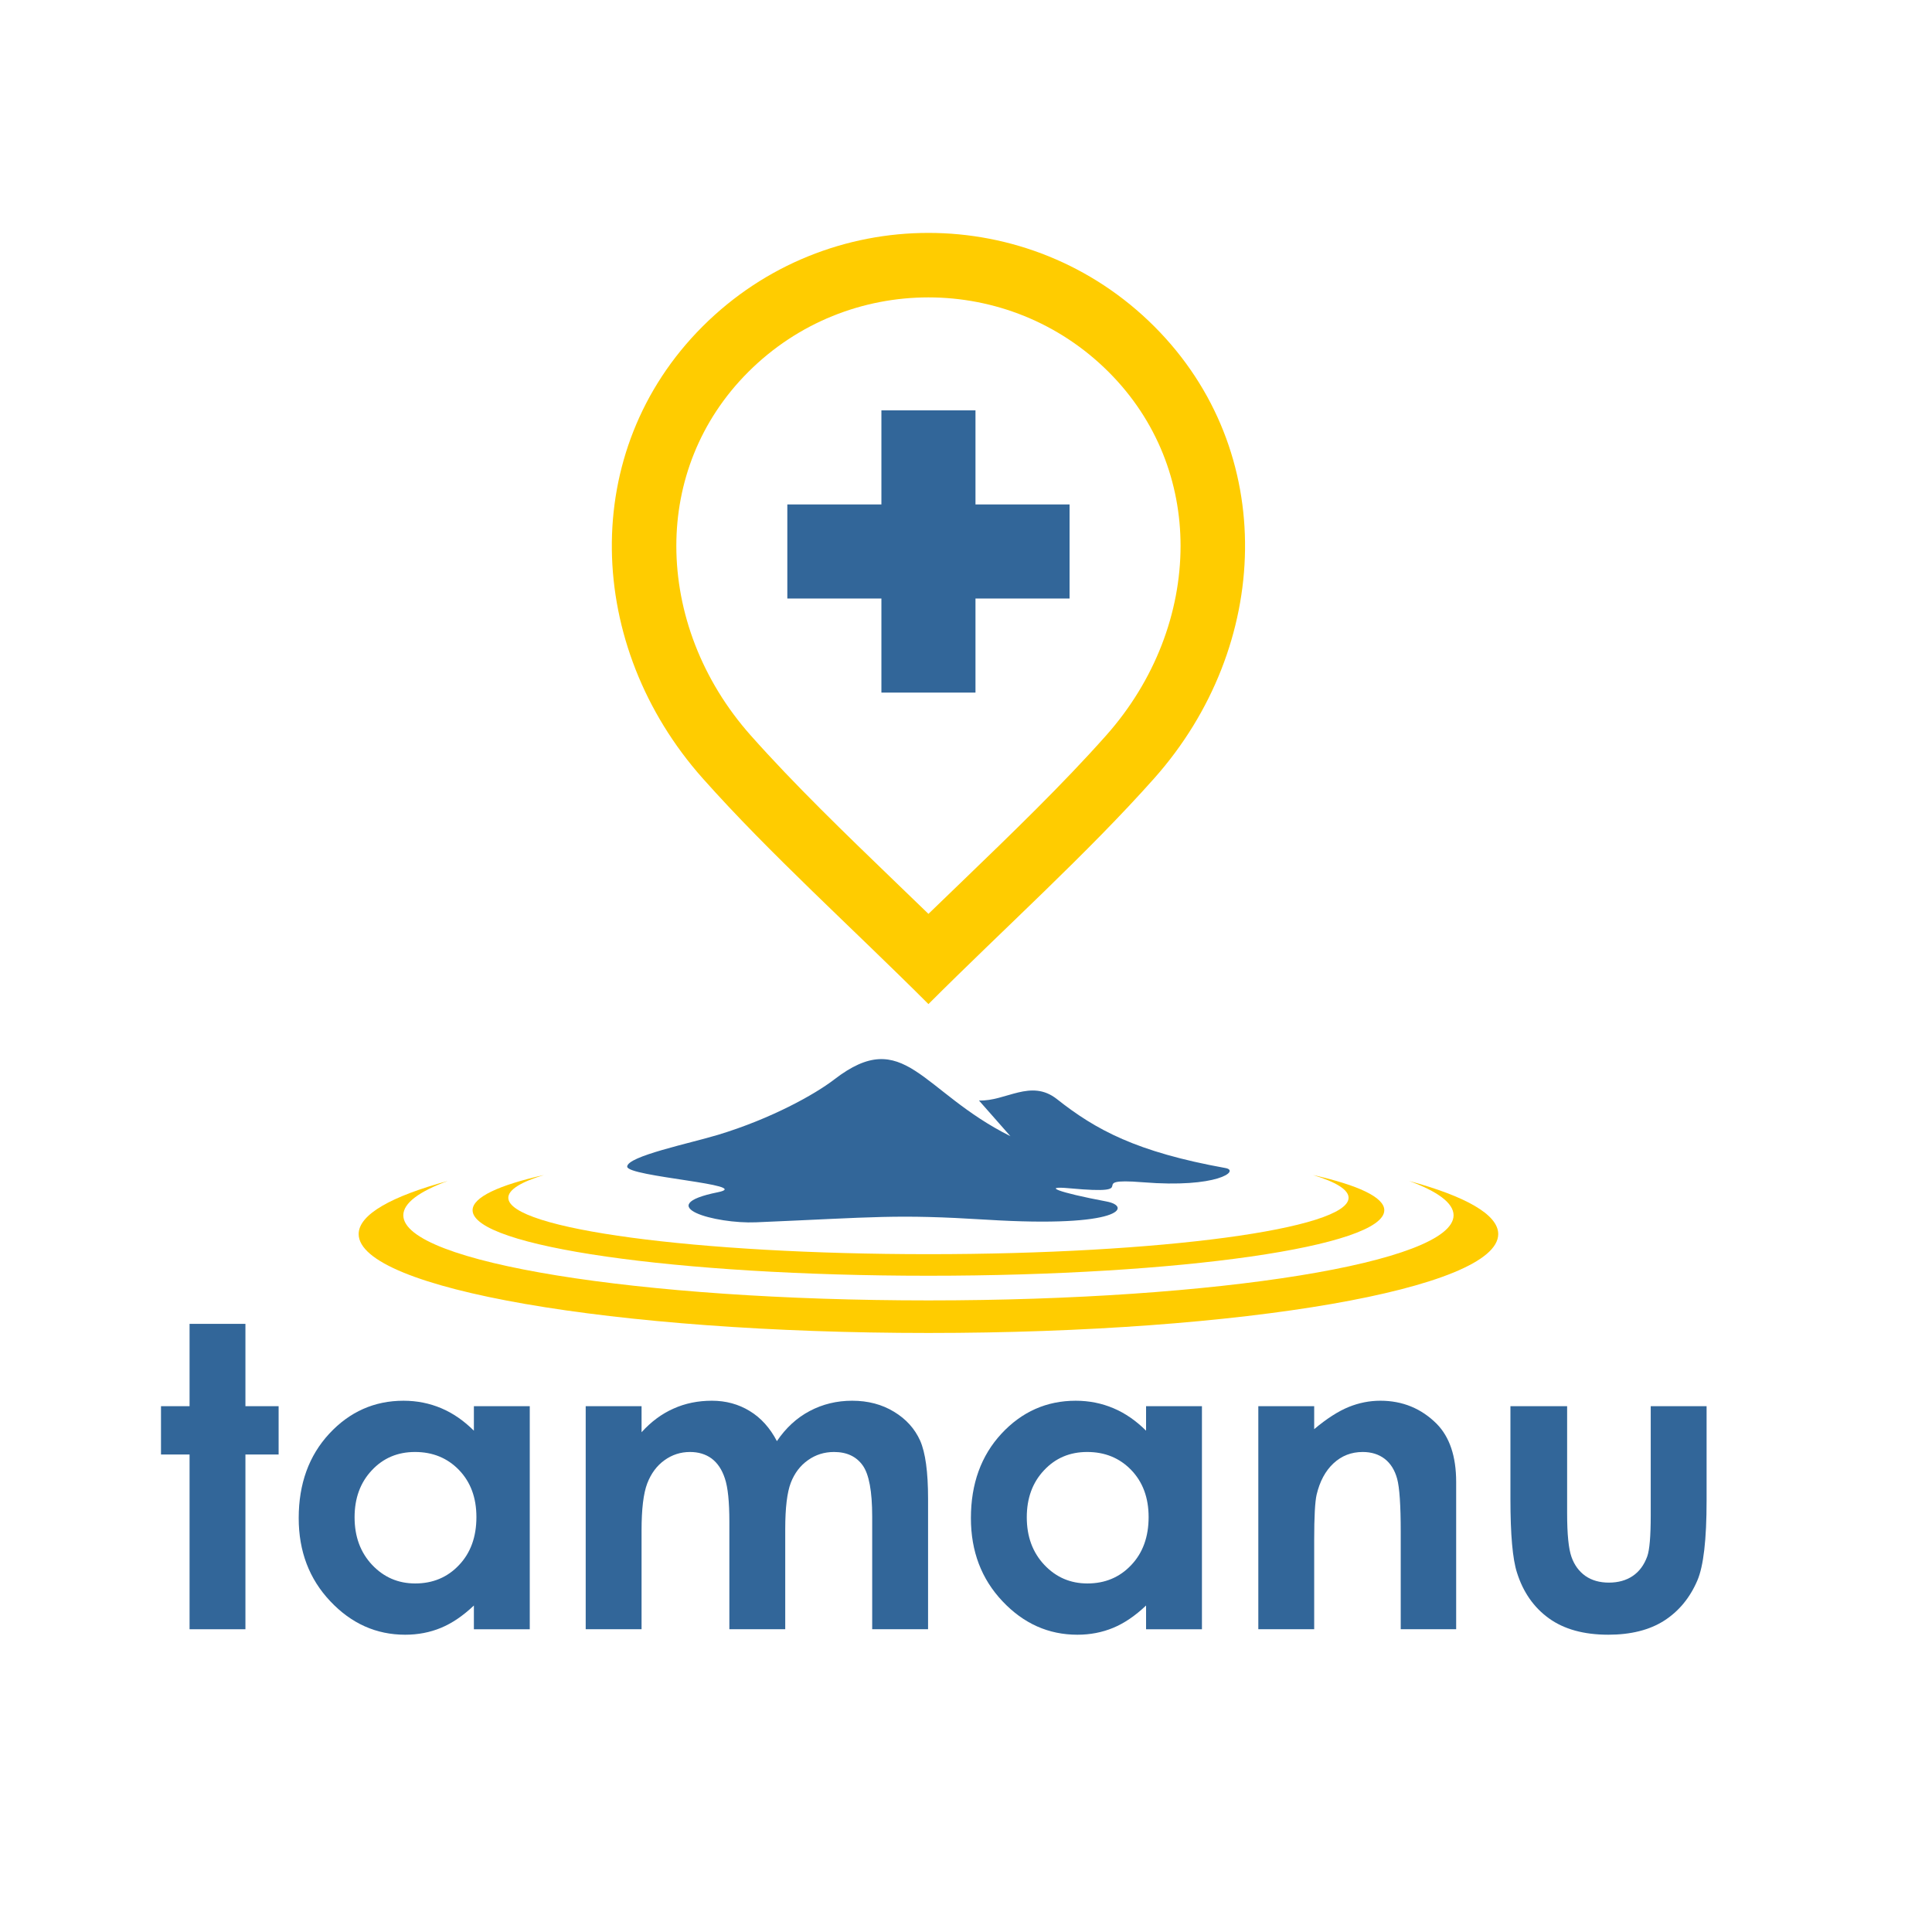
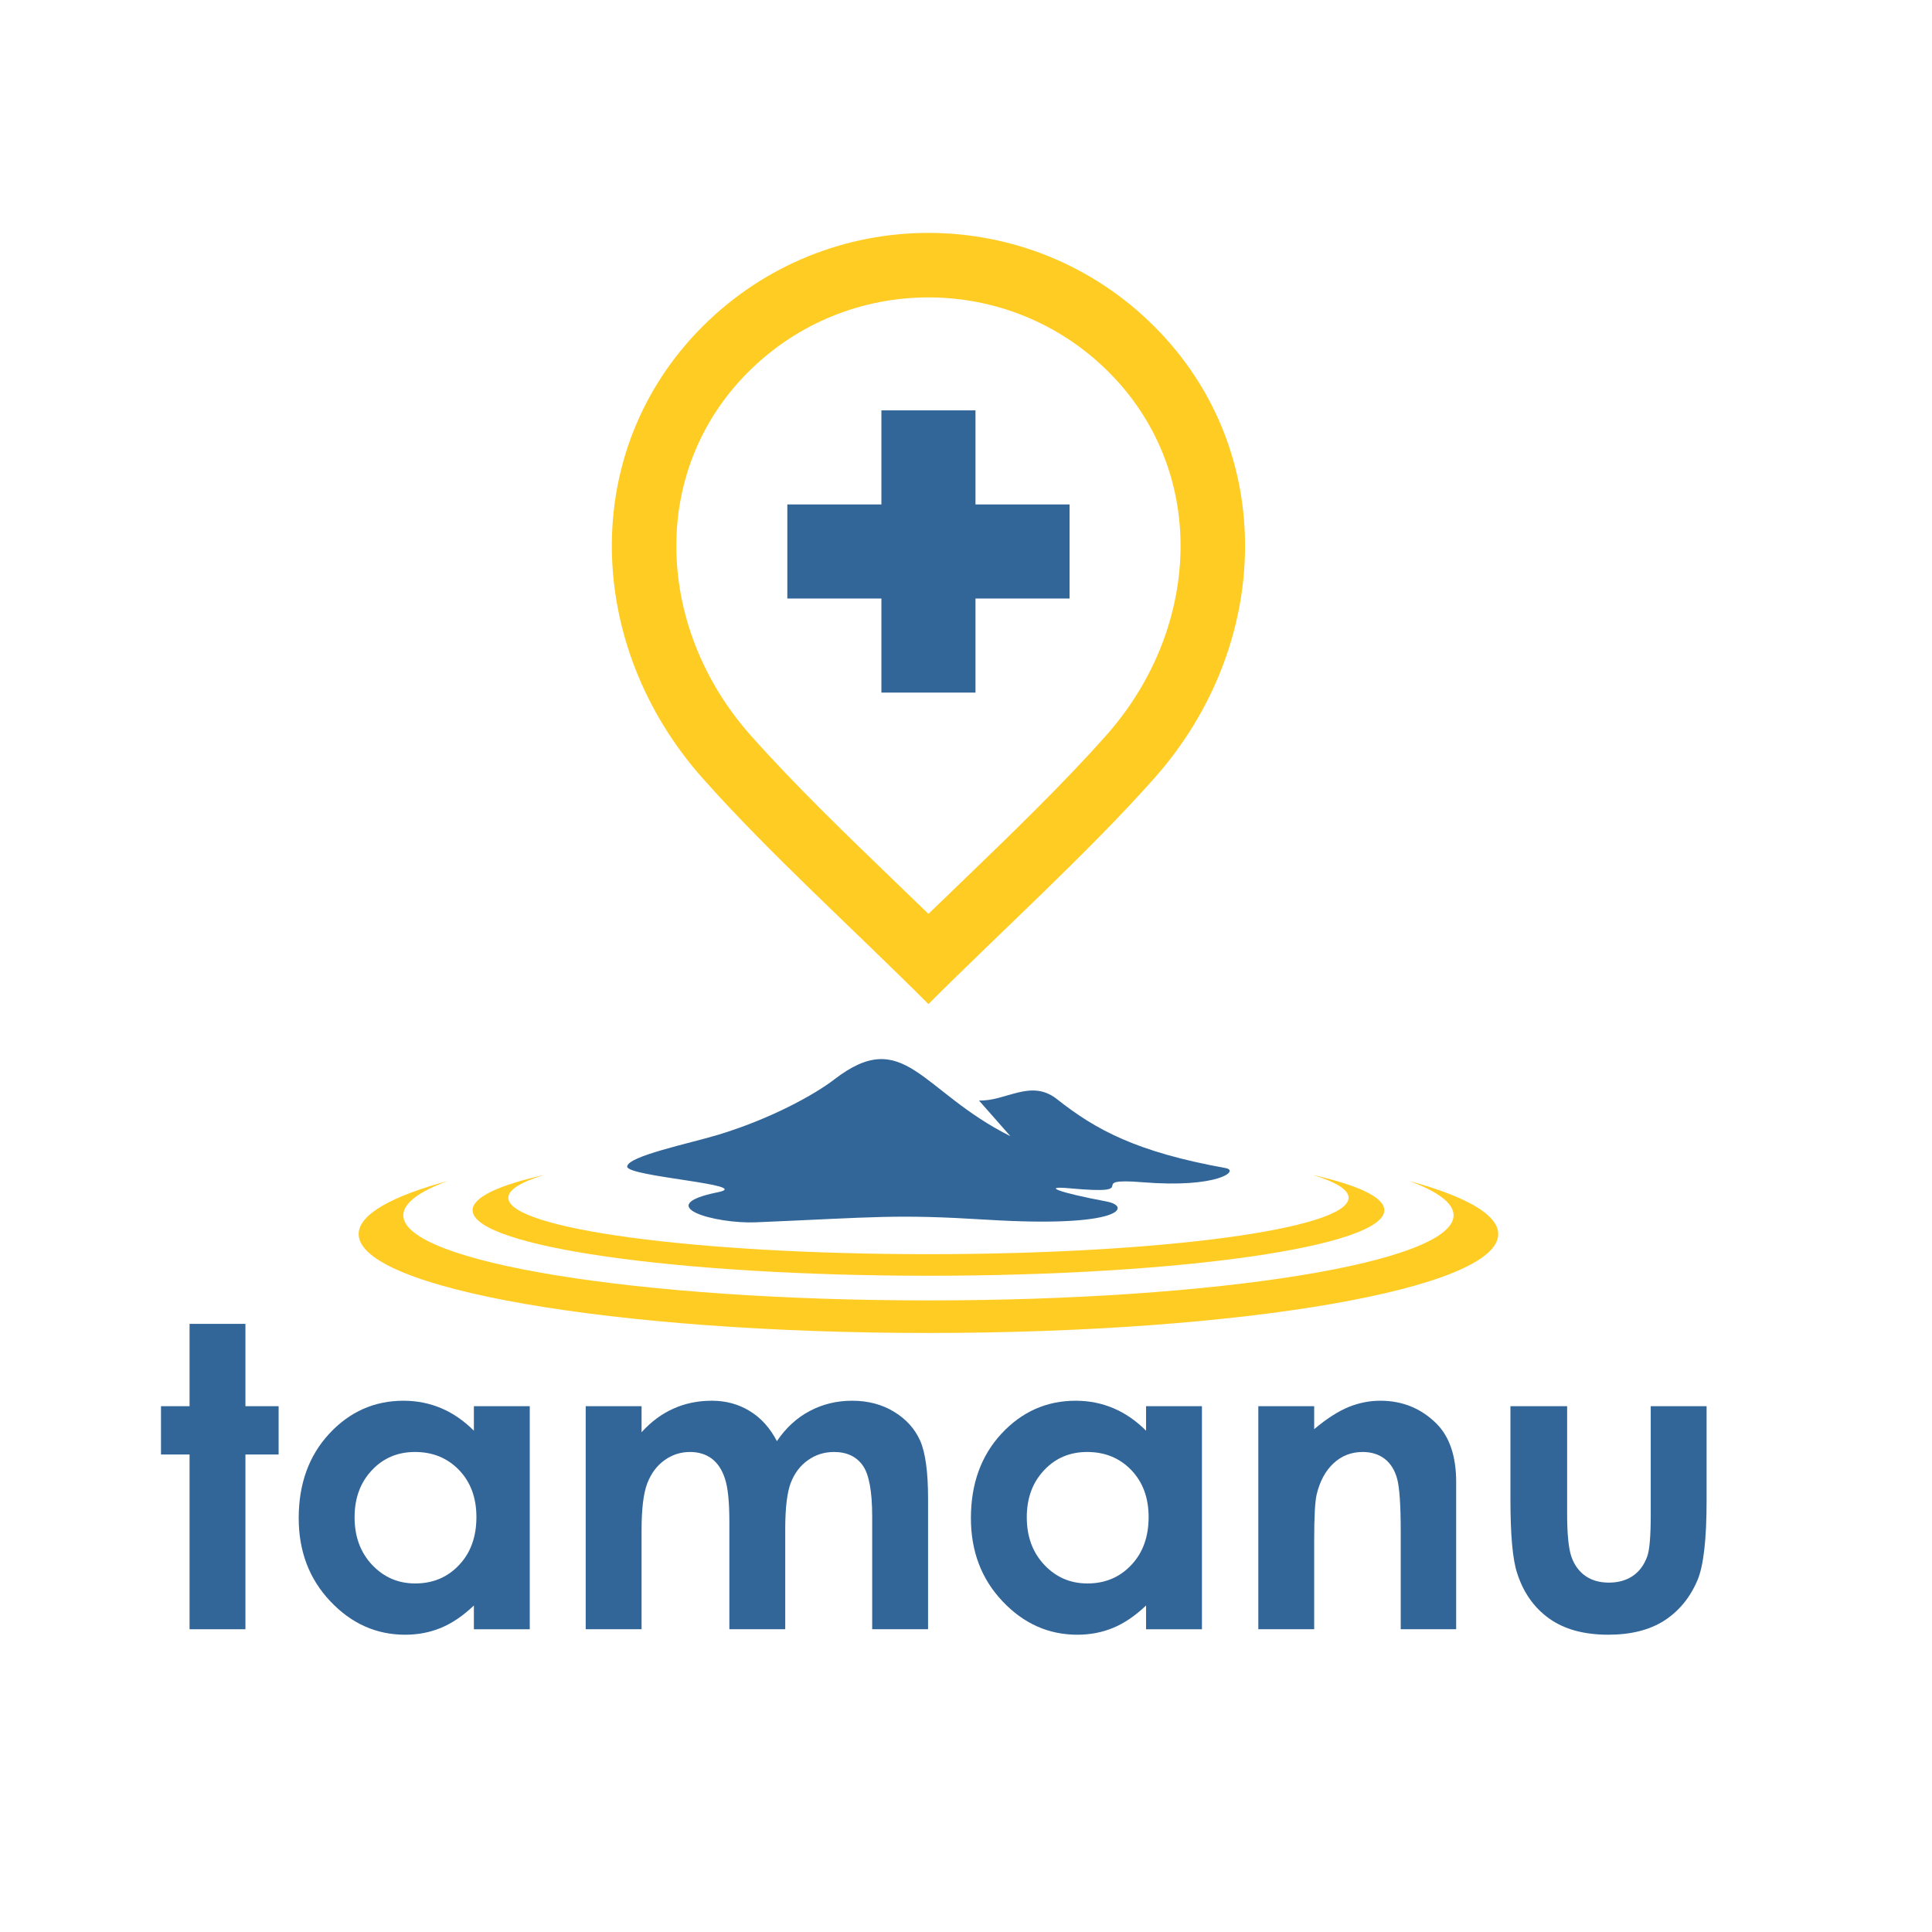
<svg xmlns="http://www.w3.org/2000/svg" viewBox="70 70 200 200">
  <clipPath id="a">
    <path d="m0 250h250v-250h-250z" />
  </clipPath>
  <g transform="matrix(1.333333 0 0 -1.333333 0 333.3333)">
    <path d="m0 0h250v250h-250z" fill="none" />
    <path d="m0 0h4.337v-6.392h2.577v-3.751h-2.577v-13.567h-4.337v13.567h-2.218v3.751h2.218z" fill="#326699" transform="translate(67.2178 94.7158)" />
    <g clip-path="url(#a)">
      <g fill="#326699">
        <path d="m0 0c-1.348 0-2.468-.473-3.354-1.424-.891-.946-1.337-2.163-1.337-3.647 0-1.495.451-2.724 1.359-3.691.908-.963 2.022-1.446 3.349-1.446 1.364 0 2.5.473 3.397 1.424.902.946 1.354 2.19 1.354 3.729 0 1.506-.452 2.723-1.354 3.659-.897.929-2.039 1.396-3.414 1.396m4.572 3.556h4.338v-17.319h-4.338v1.843c-.848-.805-1.702-1.381-2.555-1.734-.853-.354-1.783-.534-2.778-.534-2.245 0-4.18.865-5.816 2.599-1.636 1.729-2.452 3.881-2.452 6.452 0 2.669.794 4.855 2.376 6.562 1.582 1.701 3.501 2.554 5.762 2.554 1.043 0 2.016-.196 2.93-.582.913-.385 1.755-.972 2.533-1.744z" transform="translate(84.7207 84.7686)" />
        <path d="m0 0h4.337v-2.022c.745.82 1.571 1.434 2.485 1.836.907.409 1.902.61 2.978.61 1.082 0 2.066-.267 2.936-.8.875-.532 1.576-1.315 2.109-2.337.69 1.022 1.538 1.805 2.544 2.337 1.006.533 2.109.8 3.299.8 1.234 0 2.321-.288 3.256-.86.941-.57 1.609-1.32 2.022-2.239.408-.924.615-2.424.615-4.501v-10.142h-4.338v8.751c0 1.957-.244 3.283-.739 3.973-.495.691-1.24 1.038-2.224 1.038-.755 0-1.429-.212-2.022-.635-.597-.419-1.044-1.006-1.332-1.75-.287-.746-.434-1.941-.434-3.594v-7.783h-4.338v8.354c0 1.544-.114 2.663-.348 3.354-.228.696-.576 1.207-1.033 1.549-.461.337-1.022.505-1.674.505-.728 0-1.391-.212-1.984-.641-.598-.429-1.038-1.028-1.337-1.799-.294-.772-.441-1.989-.441-3.648v-7.674h-4.337z" transform="translate(97.9736 88.3242)" />
        <path d="m0 0c-1.348 0-2.469-.473-3.354-1.424-.892-.946-1.337-2.163-1.337-3.647 0-1.495.451-2.724 1.359-3.691.906-.963 2.021-1.446 3.348-1.446 1.365 0 2.5.473 3.398 1.424.902.946 1.354 2.19 1.354 3.729 0 1.506-.452 2.723-1.354 3.659-.898.929-2.039 1.396-3.414 1.396m4.57 3.556h4.338v-17.319h-4.338v1.843c-.847-.805-1.701-1.381-2.554-1.734-.854-.354-1.782-.534-2.778-.534-2.244 0-4.179.865-5.816 2.599-1.635 1.729-2.451 3.881-2.451 6.452 0 2.669.793 4.855 2.375 6.562 1.582 1.701 3.502 2.554 5.761 2.554 1.045 0 2.018-.196 2.93-.582.914-.385 1.756-.972 2.533-1.744z" transform="translate(136.9102 84.7686)" />
        <path d="m0 0h4.338v-1.783c.982.826 1.881 1.396 2.68 1.722.798.322 1.619.485 2.457.485 1.716 0 3.179-.598 4.375-1.794 1.005-1.022 1.511-2.527 1.511-4.518v-11.43h-4.304v7.571c0 2.065-.094 3.435-.278 4.11-.185.679-.511 1.196-.968 1.549-.461.354-1.034.532-1.707.532-.879 0-1.635-.293-2.266-.88s-1.067-1.403-1.311-2.435c-.125-.544-.189-1.712-.189-3.512v-6.935h-4.338z" transform="translate(150.1953 88.3242)" />
        <path d="m0 0h4.402v-8.328c0-1.62.114-2.745.338-3.375.223-.631.58-1.12 1.076-1.474.495-.347 1.108-.521 1.832-.521.723 0 1.342.174 1.848.516s.881.848 1.125 1.516c.18.5.272 1.566.272 3.196v8.47h4.337v-7.328c0-3.022-.238-5.088-.716-6.202-.582-1.359-1.448-2.397-2.582-3.125-1.137-.724-2.582-1.088-4.334-1.088-1.903 0-3.434.425-4.61 1.272-1.174.848-2 2.028-2.478 3.544-.342 1.049-.51 2.957-.51 5.724z" transform="translate(169.7695 88.3242)" />
      </g>
-       <path d="m0 0c0-5.18 1.988-10.453 5.773-14.714 3.399-3.827 7.336-7.622 11.273-11.418l2.528-2.44 2.529 2.44c3.936 3.796 7.873 7.591 11.272 11.418 3.785 4.261 5.773 9.535 5.773 14.714 0 4.895-1.803 9.719-5.578 13.494-3.863 3.864-8.93 5.797-13.996 5.797s-10.132-1.933-13.996-5.797c-3.774-3.775-5.578-8.599-5.578-13.494m19.574-35.577c-5.845 5.847-12.344 11.692-17.536 17.537-9.097 10.24-9.686 25.389 0 35.074 9.685 9.685 25.387 9.685 35.073 0 9.685-9.685 9.096-24.833 0-35.074-5.194-5.845-11.692-11.69-17.537-17.537" fill="#fc0" fill-rule="evenodd" transform="translate(105.0103 155.1196)" />
-       <path d="m0 0h7.304v-7.304h7.305v-7.304h-7.305v-7.304h-7.304v7.304h-7.304v7.304h7.304z" fill="#326699" fill-rule="evenodd" transform="translate(120.9321 165.6392)" />
-       <path d="m0 0-2.441 2.771c2.082-.084 4.023 1.713 6.058.104 3.022-2.39 6.182-4.102 13.082-5.349 1.141-.206-.631-1.573-6.402-1.105-4.854.393.387-1.031-5.715-.466-2.121.197-.986-.296 2.891-1.028 1.943-.367 1.257-2.065-9.303-1.412-7.164.442-8.52.195-17.927-.202-3.159-.133-8.199 1.276-2.956 2.335 2.889.583-7.039 1.203-7.039 1.988 0 .807 4.89 1.814 7.065 2.473 4.097 1.242 7.485 3.119 9.019 4.301 5.442 4.194 6.703-.932 13.668-4.41" fill="#326699" fill-rule="evenodd" transform="translate(130.9473 109.2871)" />
-       <path d="m0 0c4.381-1.191 6.92-2.606 6.92-4.124 0-4.241-19.807-7.678-44.238-7.678-24.432 0-44.238 3.437-44.238 7.678 0 1.518 2.54 2.933 6.92 4.124-2.218-.815-3.453-1.717-3.453-2.665 0-3.65 18.254-6.609 40.771-6.609s40.771 2.959 40.771 6.609c-0 .948-1.234 1.85-3.453 2.665" fill="#fc0" fill-rule="evenodd" transform="translate(161.9023 105.8105)" />
-       <path d="m0 0c3.504-.79 5.535-1.728 5.535-2.733 0-2.81-15.846-5.088-35.392-5.088s-35.393 2.278-35.393 5.088c0 1.005 2.032 1.943 5.537 2.733-1.775-.541-2.763-1.138-2.763-1.767 0-2.419 14.604-4.379 32.619-4.379s32.619 1.96 32.619 4.379c-0 .629-.989 1.226-2.762 1.767" fill="#fc0" fill-rule="evenodd" transform="translate(154.4414 106.2725)" />
+       <g fill-rule="evenodd">
+         <path d="m0 0c0-5.18 1.988-10.453 5.773-14.714 3.399-3.827 7.336-7.622 11.273-11.418l2.528-2.44 2.529 2.44c3.936 3.796 7.873 7.591 11.272 11.418 3.785 4.261 5.773 9.535 5.773 14.714 0 4.895-1.803 9.719-5.578 13.494-3.863 3.864-8.93 5.797-13.996 5.797s-10.132-1.933-13.996-5.797c-3.774-3.775-5.578-8.599-5.578-13.494m19.574-35.577c-5.845 5.847-12.344 11.692-17.536 17.537-9.097 10.24-9.686 25.389 0 35.074 9.685 9.685 25.387 9.685 35.073 0 9.685-9.685 9.096-24.833 0-35.074-5.194-5.845-11.692-11.69-17.537-17.537" fill="#ffcc24" transform="translate(105.0103 155.1196)" />
+         <path d="m0 0h7.304v-7.304h7.305v-7.304h-7.305v-7.304h-7.304v7.304h-7.304v7.304h7.304z" fill="#326699" transform="translate(120.9321 165.6392)" />
+         <path d="m0 0-2.441 2.771c2.082-.084 4.023 1.713 6.058.104 3.022-2.39 6.182-4.102 13.082-5.349 1.141-.206-.631-1.573-6.402-1.105-4.854.393.387-1.031-5.715-.466-2.121.197-.986-.296 2.891-1.028 1.943-.367 1.257-2.065-9.303-1.412-7.164.442-8.52.195-17.927-.202-3.159-.133-8.199 1.276-2.956 2.335 2.889.583-7.039 1.203-7.039 1.988 0 .807 4.89 1.814 7.065 2.473 4.097 1.242 7.485 3.119 9.019 4.301 5.442 4.194 6.703-.932 13.668-4.41" fill="#326699" transform="translate(130.9473 109.2871)" />
+         <path d="m0 0c4.381-1.191 6.92-2.606 6.92-4.124 0-4.241-19.807-7.678-44.238-7.678-24.432 0-44.238 3.437-44.238 7.678 0 1.518 2.54 2.933 6.92 4.124-2.218-.815-3.453-1.717-3.453-2.665 0-3.65 18.254-6.609 40.771-6.609s40.771 2.959 40.771 6.609c0 .948-1.234 1.85-3.453 2.665" fill="#ffcc24" transform="translate(161.9023 105.8105)" />
+         <path d="m0 0c3.504-.79 5.535-1.728 5.535-2.733 0-2.81-15.846-5.088-35.392-5.088s-35.393 2.278-35.393 5.088c0 1.005 2.032 1.943 5.537 2.733-1.775-.541-2.763-1.138-2.763-1.767 0-2.419 14.604-4.379 32.619-4.379s32.619 1.96 32.619 4.379c0 .629-.989 1.226-2.762 1.767" fill="#ffcc24" transform="translate(154.4414 106.2725)" />
+       </g>
    </g>
  </g>
</svg>
